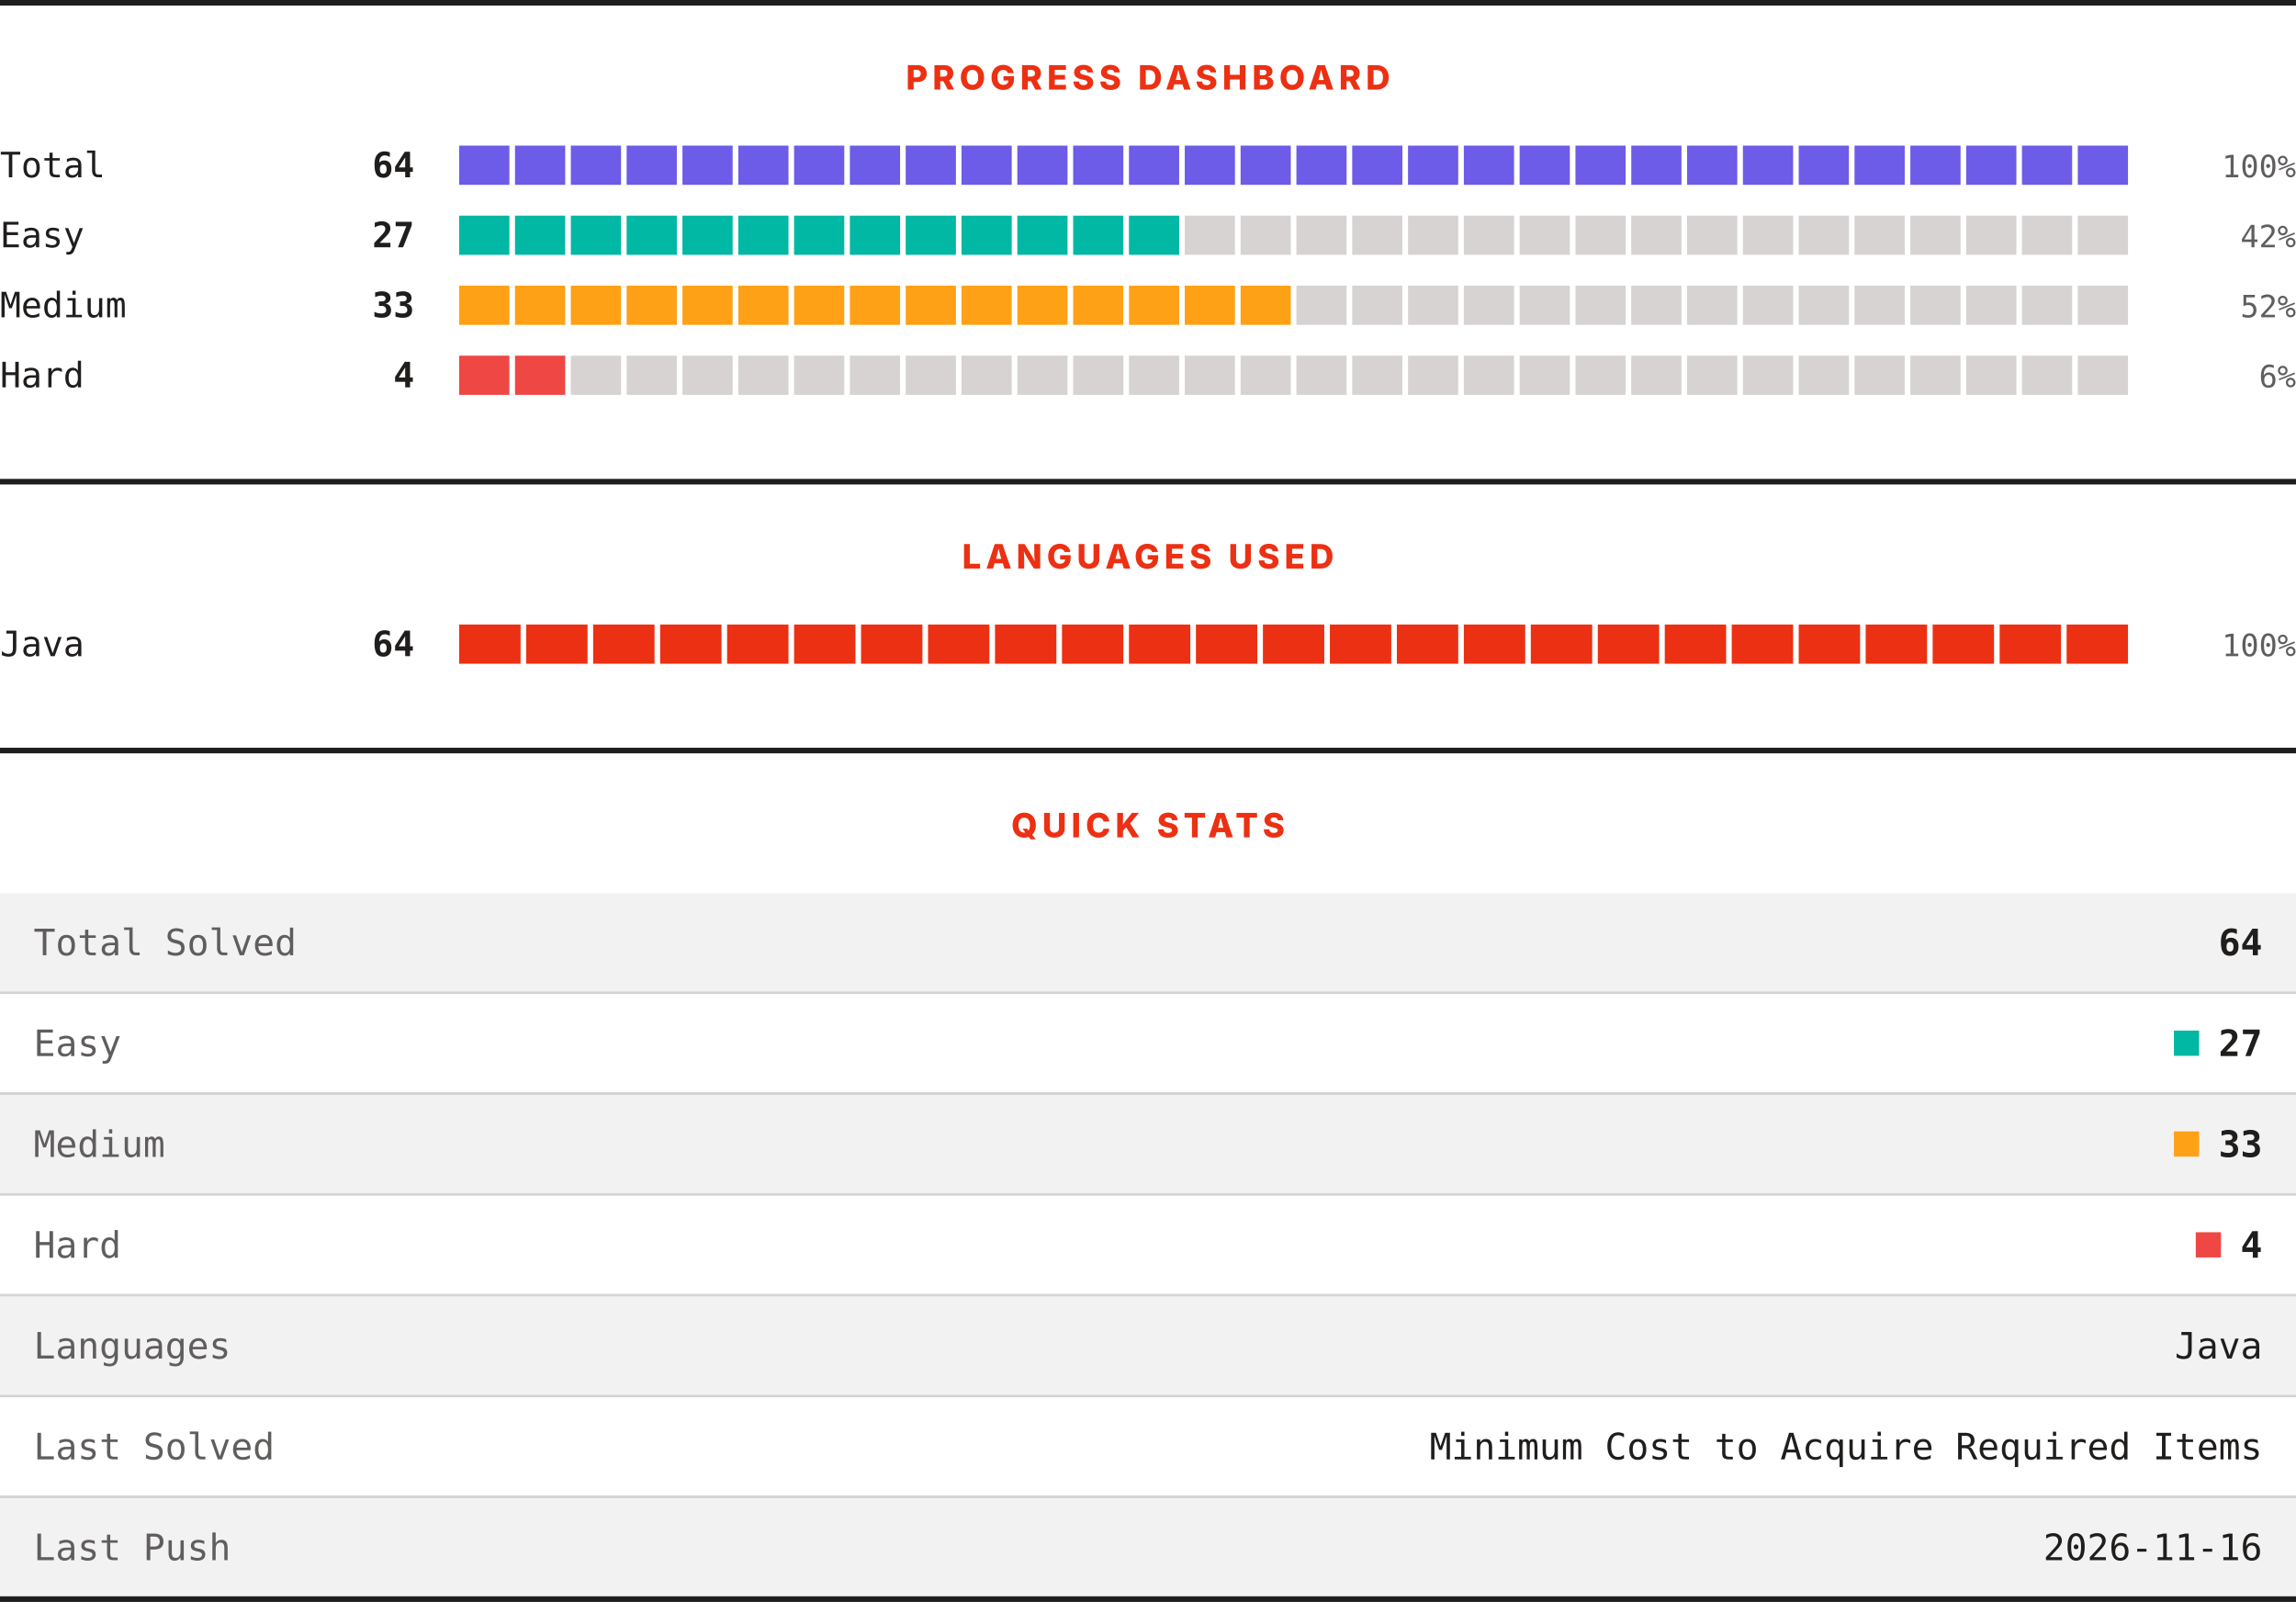
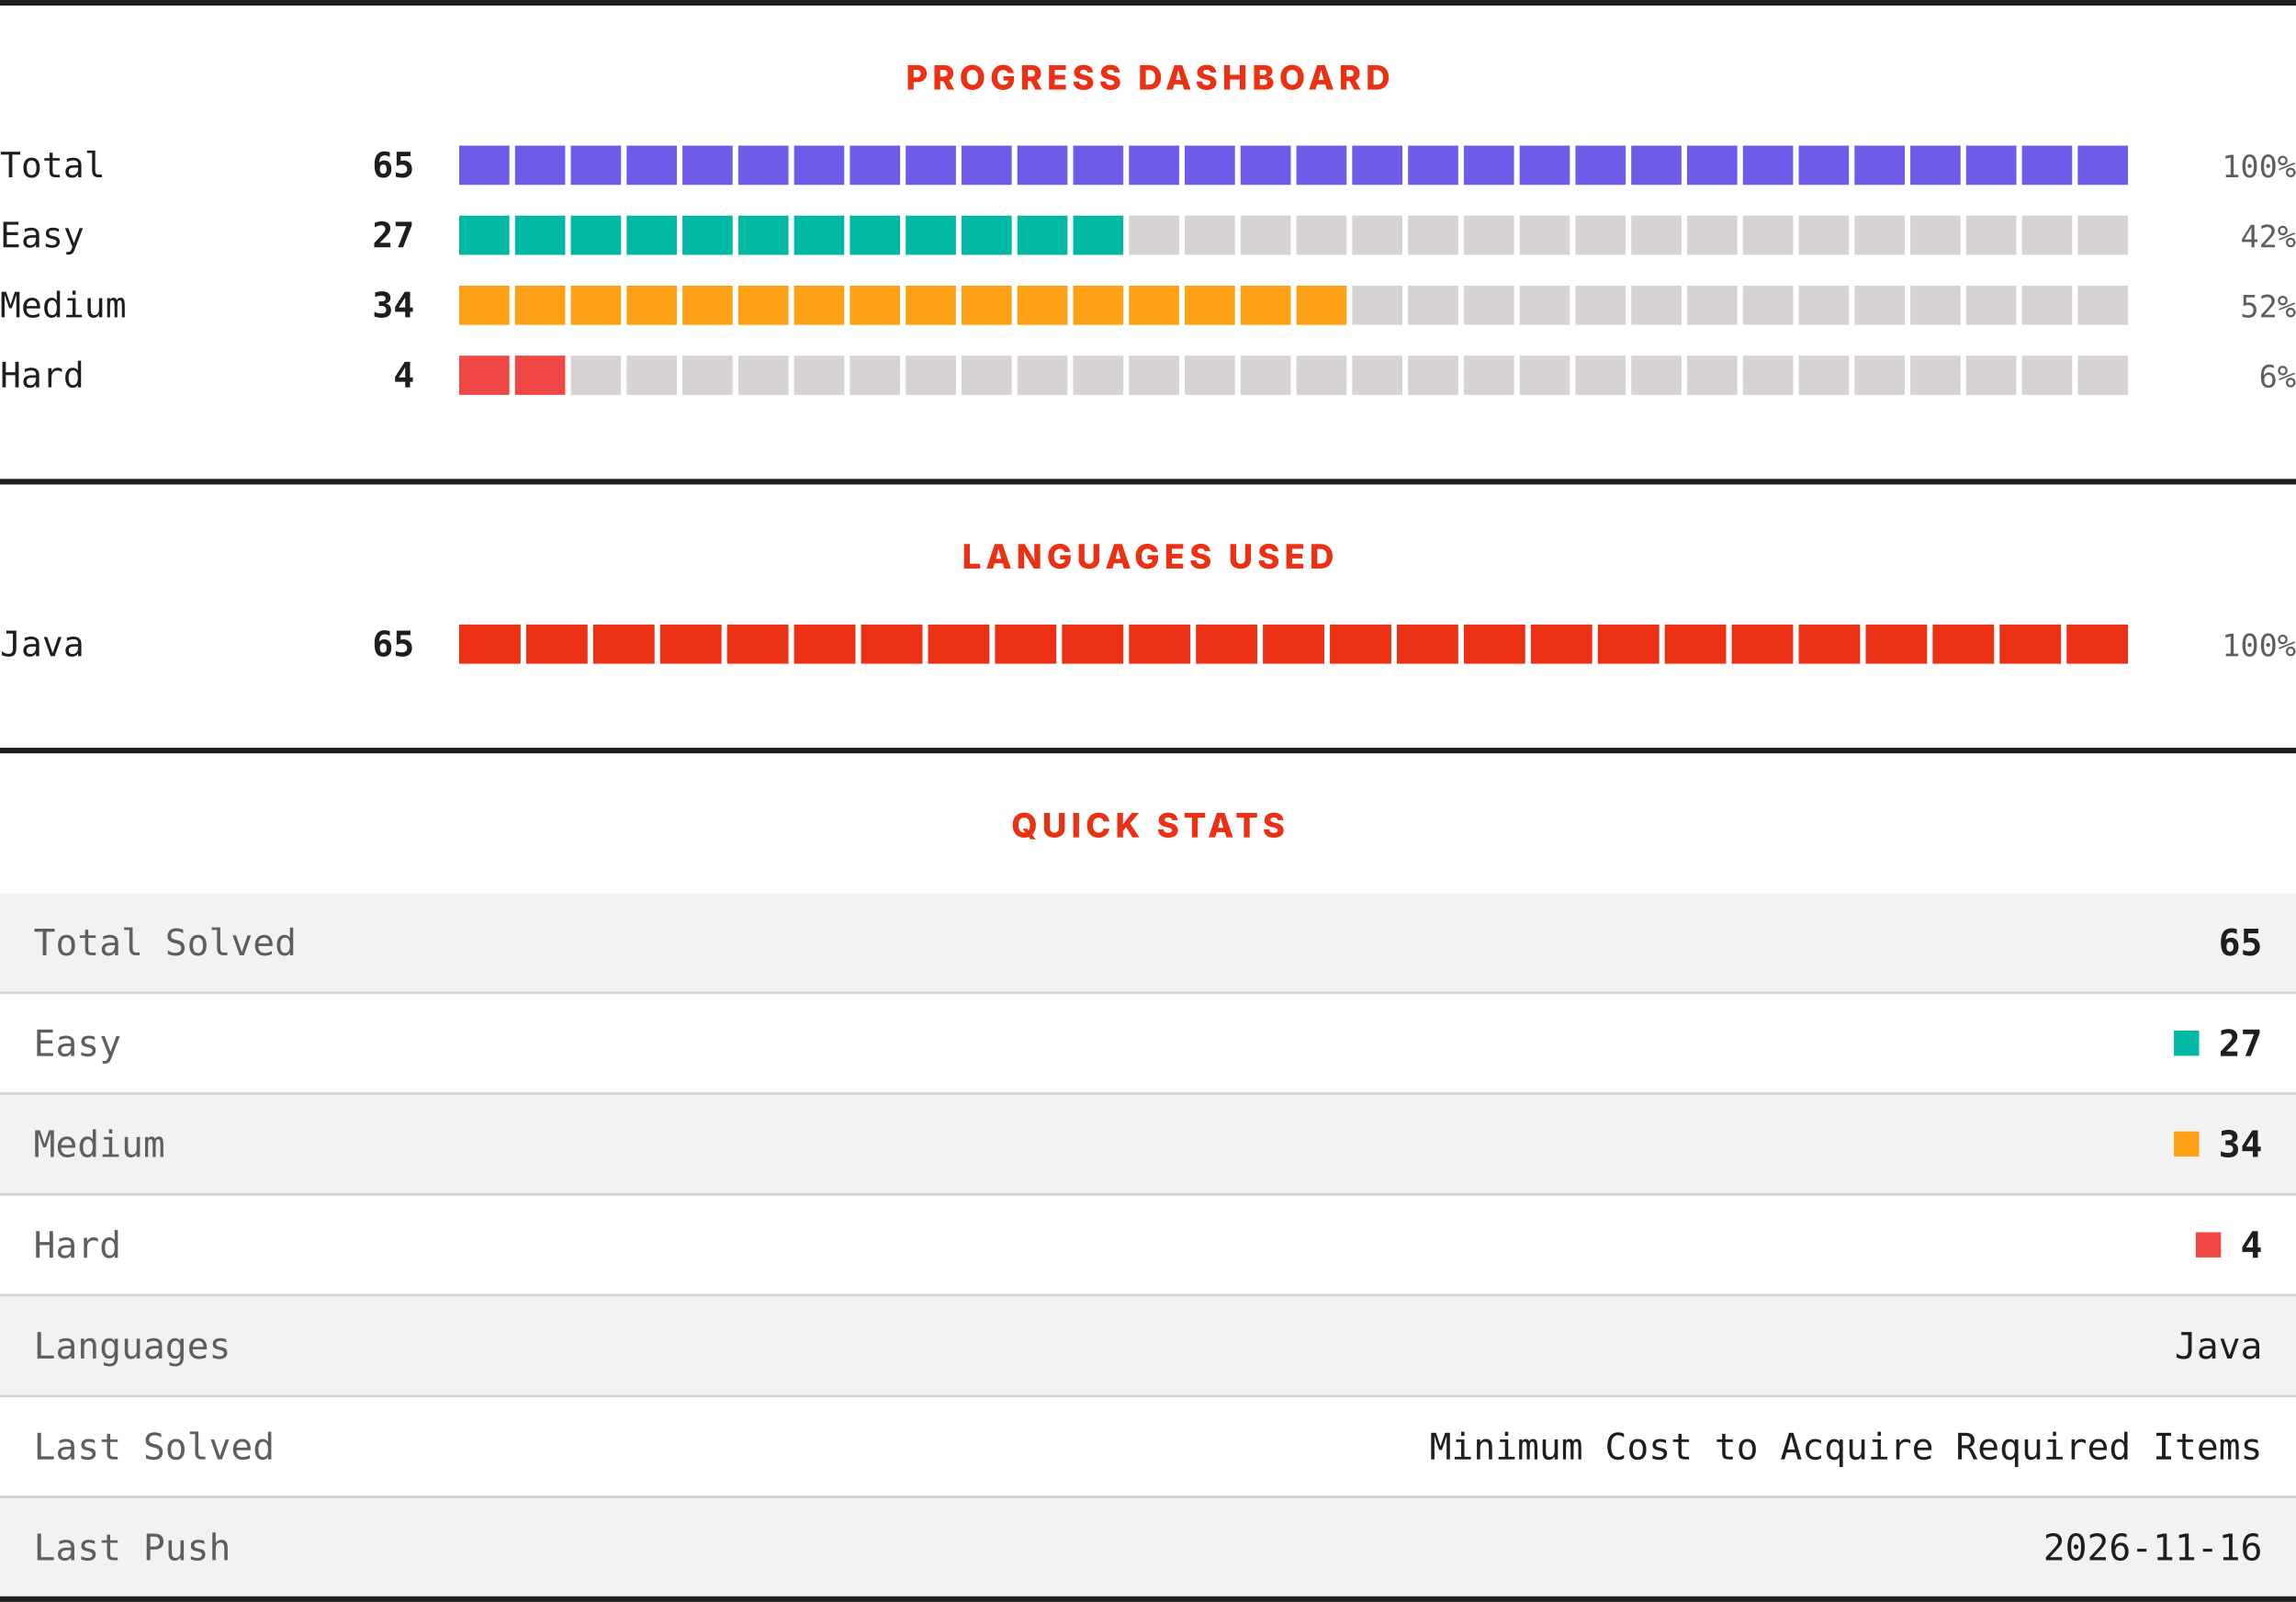
<svg xmlns="http://www.w3.org/2000/svg" width="820" height="572" viewBox="0 0 820 572" role="img" aria-label="LeetCode progress, languages and quick stats">
  <rect width="820" height="572" fill="#ffffff" />
  <rect x="0" y="0" width="820" height="2" fill="#201e1d" />
  <text x="410" y="32" text-anchor="middle" font-family="Archivo, system-ui, -apple-system, Segoe UI, sans-serif" font-size="12" font-weight="800" letter-spacing="1.68" fill="#ec3013">PROGRESS DASHBOARD</text>
  <text x="0" y="63.3" font-family="ui-monospace, SFMono-Regular, Menlo, Consolas, monospace" font-size="12.5" fill="#201e1d">Total</text>
-   <text x="148" y="63.3" text-anchor="end" font-family="ui-monospace, SFMono-Regular, Menlo, Consolas, monospace" font-size="12.5" font-weight="700" fill="#201e1d">64</text>
+   <text x="148" y="63.3" text-anchor="end" font-family="ui-monospace, SFMono-Regular, Menlo, Consolas, monospace" font-size="12.5" font-weight="700" fill="#201e1d">65</text>
  <rect x="164.00" y="52" width="17.93" height="14" fill="#6c5ce7" />
  <rect x="183.93" y="52" width="17.93" height="14" fill="#6c5ce7" />
  <rect x="203.87" y="52" width="17.93" height="14" fill="#6c5ce7" />
  <rect x="223.80" y="52" width="17.93" height="14" fill="#6c5ce7" />
  <rect x="243.73" y="52" width="17.93" height="14" fill="#6c5ce7" />
  <rect x="263.67" y="52" width="17.93" height="14" fill="#6c5ce7" />
  <rect x="283.60" y="52" width="17.93" height="14" fill="#6c5ce7" />
  <rect x="303.53" y="52" width="17.93" height="14" fill="#6c5ce7" />
  <rect x="323.47" y="52" width="17.93" height="14" fill="#6c5ce7" />
  <rect x="343.40" y="52" width="17.93" height="14" fill="#6c5ce7" />
  <rect x="363.33" y="52" width="17.93" height="14" fill="#6c5ce7" />
  <rect x="383.27" y="52" width="17.93" height="14" fill="#6c5ce7" />
  <rect x="403.20" y="52" width="17.93" height="14" fill="#6c5ce7" />
  <rect x="423.13" y="52" width="17.93" height="14" fill="#6c5ce7" />
  <rect x="443.07" y="52" width="17.93" height="14" fill="#6c5ce7" />
  <rect x="463.00" y="52" width="17.93" height="14" fill="#6c5ce7" />
  <rect x="482.93" y="52" width="17.93" height="14" fill="#6c5ce7" />
  <rect x="502.87" y="52" width="17.93" height="14" fill="#6c5ce7" />
  <rect x="522.80" y="52" width="17.93" height="14" fill="#6c5ce7" />
  <rect x="542.73" y="52" width="17.93" height="14" fill="#6c5ce7" />
  <rect x="562.67" y="52" width="17.93" height="14" fill="#6c5ce7" />
  <rect x="582.60" y="52" width="17.93" height="14" fill="#6c5ce7" />
  <rect x="602.53" y="52" width="17.93" height="14" fill="#6c5ce7" />
  <rect x="622.47" y="52" width="17.93" height="14" fill="#6c5ce7" />
  <rect x="642.40" y="52" width="17.93" height="14" fill="#6c5ce7" />
  <rect x="662.33" y="52" width="17.93" height="14" fill="#6c5ce7" />
  <rect x="682.27" y="52" width="17.93" height="14" fill="#6c5ce7" />
  <rect x="702.20" y="52" width="17.93" height="14" fill="#6c5ce7" />
  <rect x="722.13" y="52" width="17.93" height="14" fill="#6c5ce7" />
  <rect x="742.07" y="52" width="17.93" height="14" fill="#6c5ce7" />
  <text x="820" y="63.3" text-anchor="end" font-family="ui-monospace, SFMono-Regular, Menlo, Consolas, monospace" font-size="11" fill="#605d5d">100%</text>
  <text x="0" y="88.3" font-family="ui-monospace, SFMono-Regular, Menlo, Consolas, monospace" font-size="12.5" fill="#201e1d">Easy</text>
  <text x="148" y="88.3" text-anchor="end" font-family="ui-monospace, SFMono-Regular, Menlo, Consolas, monospace" font-size="12.5" font-weight="700" fill="#201e1d">27</text>
  <rect x="164.00" y="77" width="17.93" height="14" fill="#00b8a3" />
  <rect x="183.93" y="77" width="17.93" height="14" fill="#00b8a3" />
  <rect x="203.87" y="77" width="17.93" height="14" fill="#00b8a3" />
  <rect x="223.80" y="77" width="17.93" height="14" fill="#00b8a3" />
  <rect x="243.73" y="77" width="17.93" height="14" fill="#00b8a3" />
  <rect x="263.67" y="77" width="17.93" height="14" fill="#00b8a3" />
  <rect x="283.60" y="77" width="17.93" height="14" fill="#00b8a3" />
  <rect x="303.53" y="77" width="17.93" height="14" fill="#00b8a3" />
  <rect x="323.47" y="77" width="17.93" height="14" fill="#00b8a3" />
  <rect x="343.40" y="77" width="17.93" height="14" fill="#00b8a3" />
  <rect x="363.33" y="77" width="17.93" height="14" fill="#00b8a3" />
  <rect x="383.27" y="77" width="17.93" height="14" fill="#00b8a3" />
-   <rect x="403.20" y="77" width="17.93" height="14" fill="#00b8a3" />
+   <rect x="403.20" y="77" width="17.93" height="14" fill="#d7d3d3" />
  <rect x="423.13" y="77" width="17.93" height="14" fill="#d7d3d3" />
  <rect x="443.07" y="77" width="17.93" height="14" fill="#d7d3d3" />
  <rect x="463.00" y="77" width="17.93" height="14" fill="#d7d3d3" />
  <rect x="482.93" y="77" width="17.93" height="14" fill="#d7d3d3" />
  <rect x="502.87" y="77" width="17.93" height="14" fill="#d7d3d3" />
  <rect x="522.80" y="77" width="17.93" height="14" fill="#d7d3d3" />
  <rect x="542.73" y="77" width="17.93" height="14" fill="#d7d3d3" />
  <rect x="562.67" y="77" width="17.93" height="14" fill="#d7d3d3" />
  <rect x="582.60" y="77" width="17.93" height="14" fill="#d7d3d3" />
  <rect x="602.53" y="77" width="17.93" height="14" fill="#d7d3d3" />
  <rect x="622.47" y="77" width="17.93" height="14" fill="#d7d3d3" />
  <rect x="642.40" y="77" width="17.93" height="14" fill="#d7d3d3" />
  <rect x="662.33" y="77" width="17.93" height="14" fill="#d7d3d3" />
  <rect x="682.27" y="77" width="17.93" height="14" fill="#d7d3d3" />
  <rect x="702.20" y="77" width="17.93" height="14" fill="#d7d3d3" />
  <rect x="722.13" y="77" width="17.93" height="14" fill="#d7d3d3" />
  <rect x="742.07" y="77" width="17.93" height="14" fill="#d7d3d3" />
  <text x="820" y="88.3" text-anchor="end" font-family="ui-monospace, SFMono-Regular, Menlo, Consolas, monospace" font-size="11" fill="#605d5d">42%</text>
  <text x="0" y="113.3" font-family="ui-monospace, SFMono-Regular, Menlo, Consolas, monospace" font-size="12.5" fill="#201e1d">Medium</text>
-   <text x="148" y="113.3" text-anchor="end" font-family="ui-monospace, SFMono-Regular, Menlo, Consolas, monospace" font-size="12.5" font-weight="700" fill="#201e1d">33</text>
+   <text x="148" y="113.3" text-anchor="end" font-family="ui-monospace, SFMono-Regular, Menlo, Consolas, monospace" font-size="12.5" font-weight="700" fill="#201e1d">34</text>
  <rect x="164.00" y="102" width="17.93" height="14" fill="#ffa116" />
  <rect x="183.93" y="102" width="17.93" height="14" fill="#ffa116" />
  <rect x="203.87" y="102" width="17.93" height="14" fill="#ffa116" />
  <rect x="223.80" y="102" width="17.93" height="14" fill="#ffa116" />
  <rect x="243.73" y="102" width="17.93" height="14" fill="#ffa116" />
  <rect x="263.67" y="102" width="17.93" height="14" fill="#ffa116" />
  <rect x="283.60" y="102" width="17.93" height="14" fill="#ffa116" />
  <rect x="303.53" y="102" width="17.93" height="14" fill="#ffa116" />
  <rect x="323.47" y="102" width="17.93" height="14" fill="#ffa116" />
  <rect x="343.40" y="102" width="17.93" height="14" fill="#ffa116" />
  <rect x="363.33" y="102" width="17.93" height="14" fill="#ffa116" />
  <rect x="383.27" y="102" width="17.93" height="14" fill="#ffa116" />
  <rect x="403.20" y="102" width="17.93" height="14" fill="#ffa116" />
  <rect x="423.13" y="102" width="17.93" height="14" fill="#ffa116" />
  <rect x="443.07" y="102" width="17.93" height="14" fill="#ffa116" />
-   <rect x="463.00" y="102" width="17.93" height="14" fill="#d7d3d3" />
+   <rect x="463.00" y="102" width="17.93" height="14" fill="#ffa116" />
  <rect x="482.93" y="102" width="17.93" height="14" fill="#d7d3d3" />
  <rect x="502.87" y="102" width="17.93" height="14" fill="#d7d3d3" />
  <rect x="522.80" y="102" width="17.93" height="14" fill="#d7d3d3" />
  <rect x="542.73" y="102" width="17.93" height="14" fill="#d7d3d3" />
  <rect x="562.67" y="102" width="17.93" height="14" fill="#d7d3d3" />
  <rect x="582.60" y="102" width="17.93" height="14" fill="#d7d3d3" />
  <rect x="602.53" y="102" width="17.93" height="14" fill="#d7d3d3" />
  <rect x="622.47" y="102" width="17.93" height="14" fill="#d7d3d3" />
  <rect x="642.40" y="102" width="17.93" height="14" fill="#d7d3d3" />
  <rect x="662.33" y="102" width="17.93" height="14" fill="#d7d3d3" />
  <rect x="682.27" y="102" width="17.93" height="14" fill="#d7d3d3" />
  <rect x="702.20" y="102" width="17.93" height="14" fill="#d7d3d3" />
  <rect x="722.13" y="102" width="17.93" height="14" fill="#d7d3d3" />
  <rect x="742.07" y="102" width="17.93" height="14" fill="#d7d3d3" />
  <text x="820" y="113.3" text-anchor="end" font-family="ui-monospace, SFMono-Regular, Menlo, Consolas, monospace" font-size="11" fill="#605d5d">52%</text>
  <text x="0" y="138.3" font-family="ui-monospace, SFMono-Regular, Menlo, Consolas, monospace" font-size="12.5" fill="#201e1d">Hard</text>
  <text x="148" y="138.3" text-anchor="end" font-family="ui-monospace, SFMono-Regular, Menlo, Consolas, monospace" font-size="12.5" font-weight="700" fill="#201e1d">4</text>
  <rect x="164.00" y="127" width="17.93" height="14" fill="#ef4743" />
  <rect x="183.93" y="127" width="17.93" height="14" fill="#ef4743" />
  <rect x="203.87" y="127" width="17.93" height="14" fill="#d7d3d3" />
  <rect x="223.80" y="127" width="17.93" height="14" fill="#d7d3d3" />
  <rect x="243.73" y="127" width="17.93" height="14" fill="#d7d3d3" />
  <rect x="263.67" y="127" width="17.93" height="14" fill="#d7d3d3" />
  <rect x="283.60" y="127" width="17.93" height="14" fill="#d7d3d3" />
  <rect x="303.53" y="127" width="17.93" height="14" fill="#d7d3d3" />
  <rect x="323.47" y="127" width="17.93" height="14" fill="#d7d3d3" />
  <rect x="343.40" y="127" width="17.93" height="14" fill="#d7d3d3" />
  <rect x="363.33" y="127" width="17.93" height="14" fill="#d7d3d3" />
  <rect x="383.27" y="127" width="17.93" height="14" fill="#d7d3d3" />
  <rect x="403.20" y="127" width="17.93" height="14" fill="#d7d3d3" />
  <rect x="423.13" y="127" width="17.93" height="14" fill="#d7d3d3" />
  <rect x="443.07" y="127" width="17.93" height="14" fill="#d7d3d3" />
  <rect x="463.00" y="127" width="17.93" height="14" fill="#d7d3d3" />
  <rect x="482.93" y="127" width="17.93" height="14" fill="#d7d3d3" />
  <rect x="502.87" y="127" width="17.93" height="14" fill="#d7d3d3" />
  <rect x="522.80" y="127" width="17.93" height="14" fill="#d7d3d3" />
  <rect x="542.73" y="127" width="17.93" height="14" fill="#d7d3d3" />
  <rect x="562.67" y="127" width="17.93" height="14" fill="#d7d3d3" />
  <rect x="582.60" y="127" width="17.93" height="14" fill="#d7d3d3" />
  <rect x="602.53" y="127" width="17.93" height="14" fill="#d7d3d3" />
  <rect x="622.47" y="127" width="17.93" height="14" fill="#d7d3d3" />
  <rect x="642.40" y="127" width="17.93" height="14" fill="#d7d3d3" />
  <rect x="662.33" y="127" width="17.93" height="14" fill="#d7d3d3" />
  <rect x="682.27" y="127" width="17.93" height="14" fill="#d7d3d3" />
  <rect x="702.20" y="127" width="17.93" height="14" fill="#d7d3d3" />
  <rect x="722.13" y="127" width="17.93" height="14" fill="#d7d3d3" />
  <rect x="742.07" y="127" width="17.93" height="14" fill="#d7d3d3" />
  <text x="820" y="138.3" text-anchor="end" font-family="ui-monospace, SFMono-Regular, Menlo, Consolas, monospace" font-size="11" fill="#605d5d">6%</text>
  <rect x="0" y="171" width="820" height="2" fill="#201e1d" />
  <text x="410" y="203" text-anchor="middle" font-family="Archivo, system-ui, -apple-system, Segoe UI, sans-serif" font-size="12" font-weight="800" letter-spacing="1.68" fill="#ec3013">LANGUAGES USED</text>
  <text x="0" y="234.3" font-family="ui-monospace, SFMono-Regular, Menlo, Consolas, monospace" font-size="12.5" fill="#201e1d">Java</text>
-   <text x="148" y="234.3" text-anchor="end" font-family="ui-monospace, SFMono-Regular, Menlo, Consolas, monospace" font-size="12.5" font-weight="700" fill="#201e1d">64</text>
+   <text x="148" y="234.3" text-anchor="end" font-family="ui-monospace, SFMono-Regular, Menlo, Consolas, monospace" font-size="12.5" font-weight="700" fill="#201e1d">65</text>
  <rect x="164.00" y="223" width="21.92" height="14" fill="#ec3013" />
  <rect x="187.92" y="223" width="21.92" height="14" fill="#ec3013" />
  <rect x="211.84" y="223" width="21.92" height="14" fill="#ec3013" />
  <rect x="235.76" y="223" width="21.92" height="14" fill="#ec3013" />
  <rect x="259.68" y="223" width="21.92" height="14" fill="#ec3013" />
  <rect x="283.60" y="223" width="21.92" height="14" fill="#ec3013" />
  <rect x="307.52" y="223" width="21.92" height="14" fill="#ec3013" />
  <rect x="331.44" y="223" width="21.92" height="14" fill="#ec3013" />
  <rect x="355.36" y="223" width="21.92" height="14" fill="#ec3013" />
  <rect x="379.28" y="223" width="21.92" height="14" fill="#ec3013" />
  <rect x="403.20" y="223" width="21.92" height="14" fill="#ec3013" />
  <rect x="427.12" y="223" width="21.92" height="14" fill="#ec3013" />
  <rect x="451.04" y="223" width="21.92" height="14" fill="#ec3013" />
  <rect x="474.96" y="223" width="21.92" height="14" fill="#ec3013" />
  <rect x="498.88" y="223" width="21.92" height="14" fill="#ec3013" />
  <rect x="522.80" y="223" width="21.92" height="14" fill="#ec3013" />
  <rect x="546.72" y="223" width="21.92" height="14" fill="#ec3013" />
  <rect x="570.64" y="223" width="21.92" height="14" fill="#ec3013" />
  <rect x="594.56" y="223" width="21.92" height="14" fill="#ec3013" />
  <rect x="618.48" y="223" width="21.92" height="14" fill="#ec3013" />
  <rect x="642.40" y="223" width="21.92" height="14" fill="#ec3013" />
  <rect x="666.32" y="223" width="21.92" height="14" fill="#ec3013" />
  <rect x="690.24" y="223" width="21.92" height="14" fill="#ec3013" />
  <rect x="714.16" y="223" width="21.92" height="14" fill="#ec3013" />
  <rect x="738.08" y="223" width="21.92" height="14" fill="#ec3013" />
  <text x="820" y="234.3" text-anchor="end" font-family="ui-monospace, SFMono-Regular, Menlo, Consolas, monospace" font-size="11" fill="#605d5d">100%</text>
  <rect x="0" y="267" width="820" height="2" fill="#201e1d" />
  <text x="410" y="299" text-anchor="middle" font-family="Archivo, system-ui, -apple-system, Segoe UI, sans-serif" font-size="12" font-weight="800" letter-spacing="1.68" fill="#ec3013">QUICK STATS</text>
  <rect x="0" y="319" width="820" height="35" fill="#f3f2f2" />
  <text x="12" y="341.1" font-family="ui-monospace, SFMono-Regular, Menlo, Consolas, monospace" font-size="13" fill="#605d5d">Total Solved</text>
-   <text x="808" y="341.1" text-anchor="end" font-family="ui-monospace, SFMono-Regular, Menlo, Consolas, monospace" font-size="13" font-weight="700" fill="#201e1d">64</text>
+   <text x="808" y="341.1" text-anchor="end" font-family="ui-monospace, SFMono-Regular, Menlo, Consolas, monospace" font-size="13" font-weight="700" fill="#201e1d">65</text>
  <rect x="0" y="354" width="820" height="1" fill="#d7d3d3" />
  <rect x="0" y="355" width="820" height="35" fill="#ffffff" />
  <text x="12" y="377.1" font-family="ui-monospace, SFMono-Regular, Menlo, Consolas, monospace" font-size="13" fill="#605d5d">Easy</text>
  <rect x="776.4" y="368" width="9" height="9" fill="#00b8a3" />
  <text x="808" y="377.1" text-anchor="end" font-family="ui-monospace, SFMono-Regular, Menlo, Consolas, monospace" font-size="13" font-weight="700" fill="#201e1d">27</text>
  <rect x="0" y="390" width="820" height="1" fill="#d7d3d3" />
  <rect x="0" y="391" width="820" height="35" fill="#f3f2f2" />
  <text x="12" y="413.1" font-family="ui-monospace, SFMono-Regular, Menlo, Consolas, monospace" font-size="13" fill="#605d5d">Medium</text>
  <rect x="776.4" y="404" width="9" height="9" fill="#ffa116" />
-   <text x="808" y="413.1" text-anchor="end" font-family="ui-monospace, SFMono-Regular, Menlo, Consolas, monospace" font-size="13" font-weight="700" fill="#201e1d">33</text>
+   <text x="808" y="413.1" text-anchor="end" font-family="ui-monospace, SFMono-Regular, Menlo, Consolas, monospace" font-size="13" font-weight="700" fill="#201e1d">34</text>
  <rect x="0" y="426" width="820" height="1" fill="#d7d3d3" />
  <rect x="0" y="427" width="820" height="35" fill="#ffffff" />
  <text x="12" y="449.1" font-family="ui-monospace, SFMono-Regular, Menlo, Consolas, monospace" font-size="13" fill="#605d5d">Hard</text>
  <rect x="784.2" y="440" width="9" height="9" fill="#ef4743" />
  <text x="808" y="449.1" text-anchor="end" font-family="ui-monospace, SFMono-Regular, Menlo, Consolas, monospace" font-size="13" font-weight="700" fill="#201e1d">4</text>
  <rect x="0" y="462" width="820" height="1" fill="#d7d3d3" />
  <rect x="0" y="463" width="820" height="35" fill="#f3f2f2" />
  <text x="12" y="485.1" font-family="ui-monospace, SFMono-Regular, Menlo, Consolas, monospace" font-size="13" fill="#605d5d">Languages</text>
  <text x="808" y="485.1" text-anchor="end" font-family="ui-monospace, SFMono-Regular, Menlo, Consolas, monospace" font-size="13" fill="#201e1d">Java</text>
  <rect x="0" y="498" width="820" height="1" fill="#d7d3d3" />
  <rect x="0" y="499" width="820" height="35" fill="#ffffff" />
  <text x="12" y="521.1" font-family="ui-monospace, SFMono-Regular, Menlo, Consolas, monospace" font-size="13" fill="#605d5d">Last Solved</text>
  <text x="808" y="521.1" text-anchor="end" font-family="ui-monospace, SFMono-Regular, Menlo, Consolas, monospace" font-size="13" fill="#201e1d">Minimum Cost to Acquire Required Items</text>
  <rect x="0" y="534" width="820" height="1" fill="#d7d3d3" />
  <rect x="0" y="535" width="820" height="35" fill="#f3f2f2" />
  <text x="12" y="557.1" font-family="ui-monospace, SFMono-Regular, Menlo, Consolas, monospace" font-size="13" fill="#605d5d">Last Push</text>
  <text x="808" y="557.1" text-anchor="end" font-family="ui-monospace, SFMono-Regular, Menlo, Consolas, monospace" font-size="13" fill="#201e1d">2026-11-16</text>
  <rect x="0" y="570" width="820" height="2" fill="#201e1d" />
</svg>
